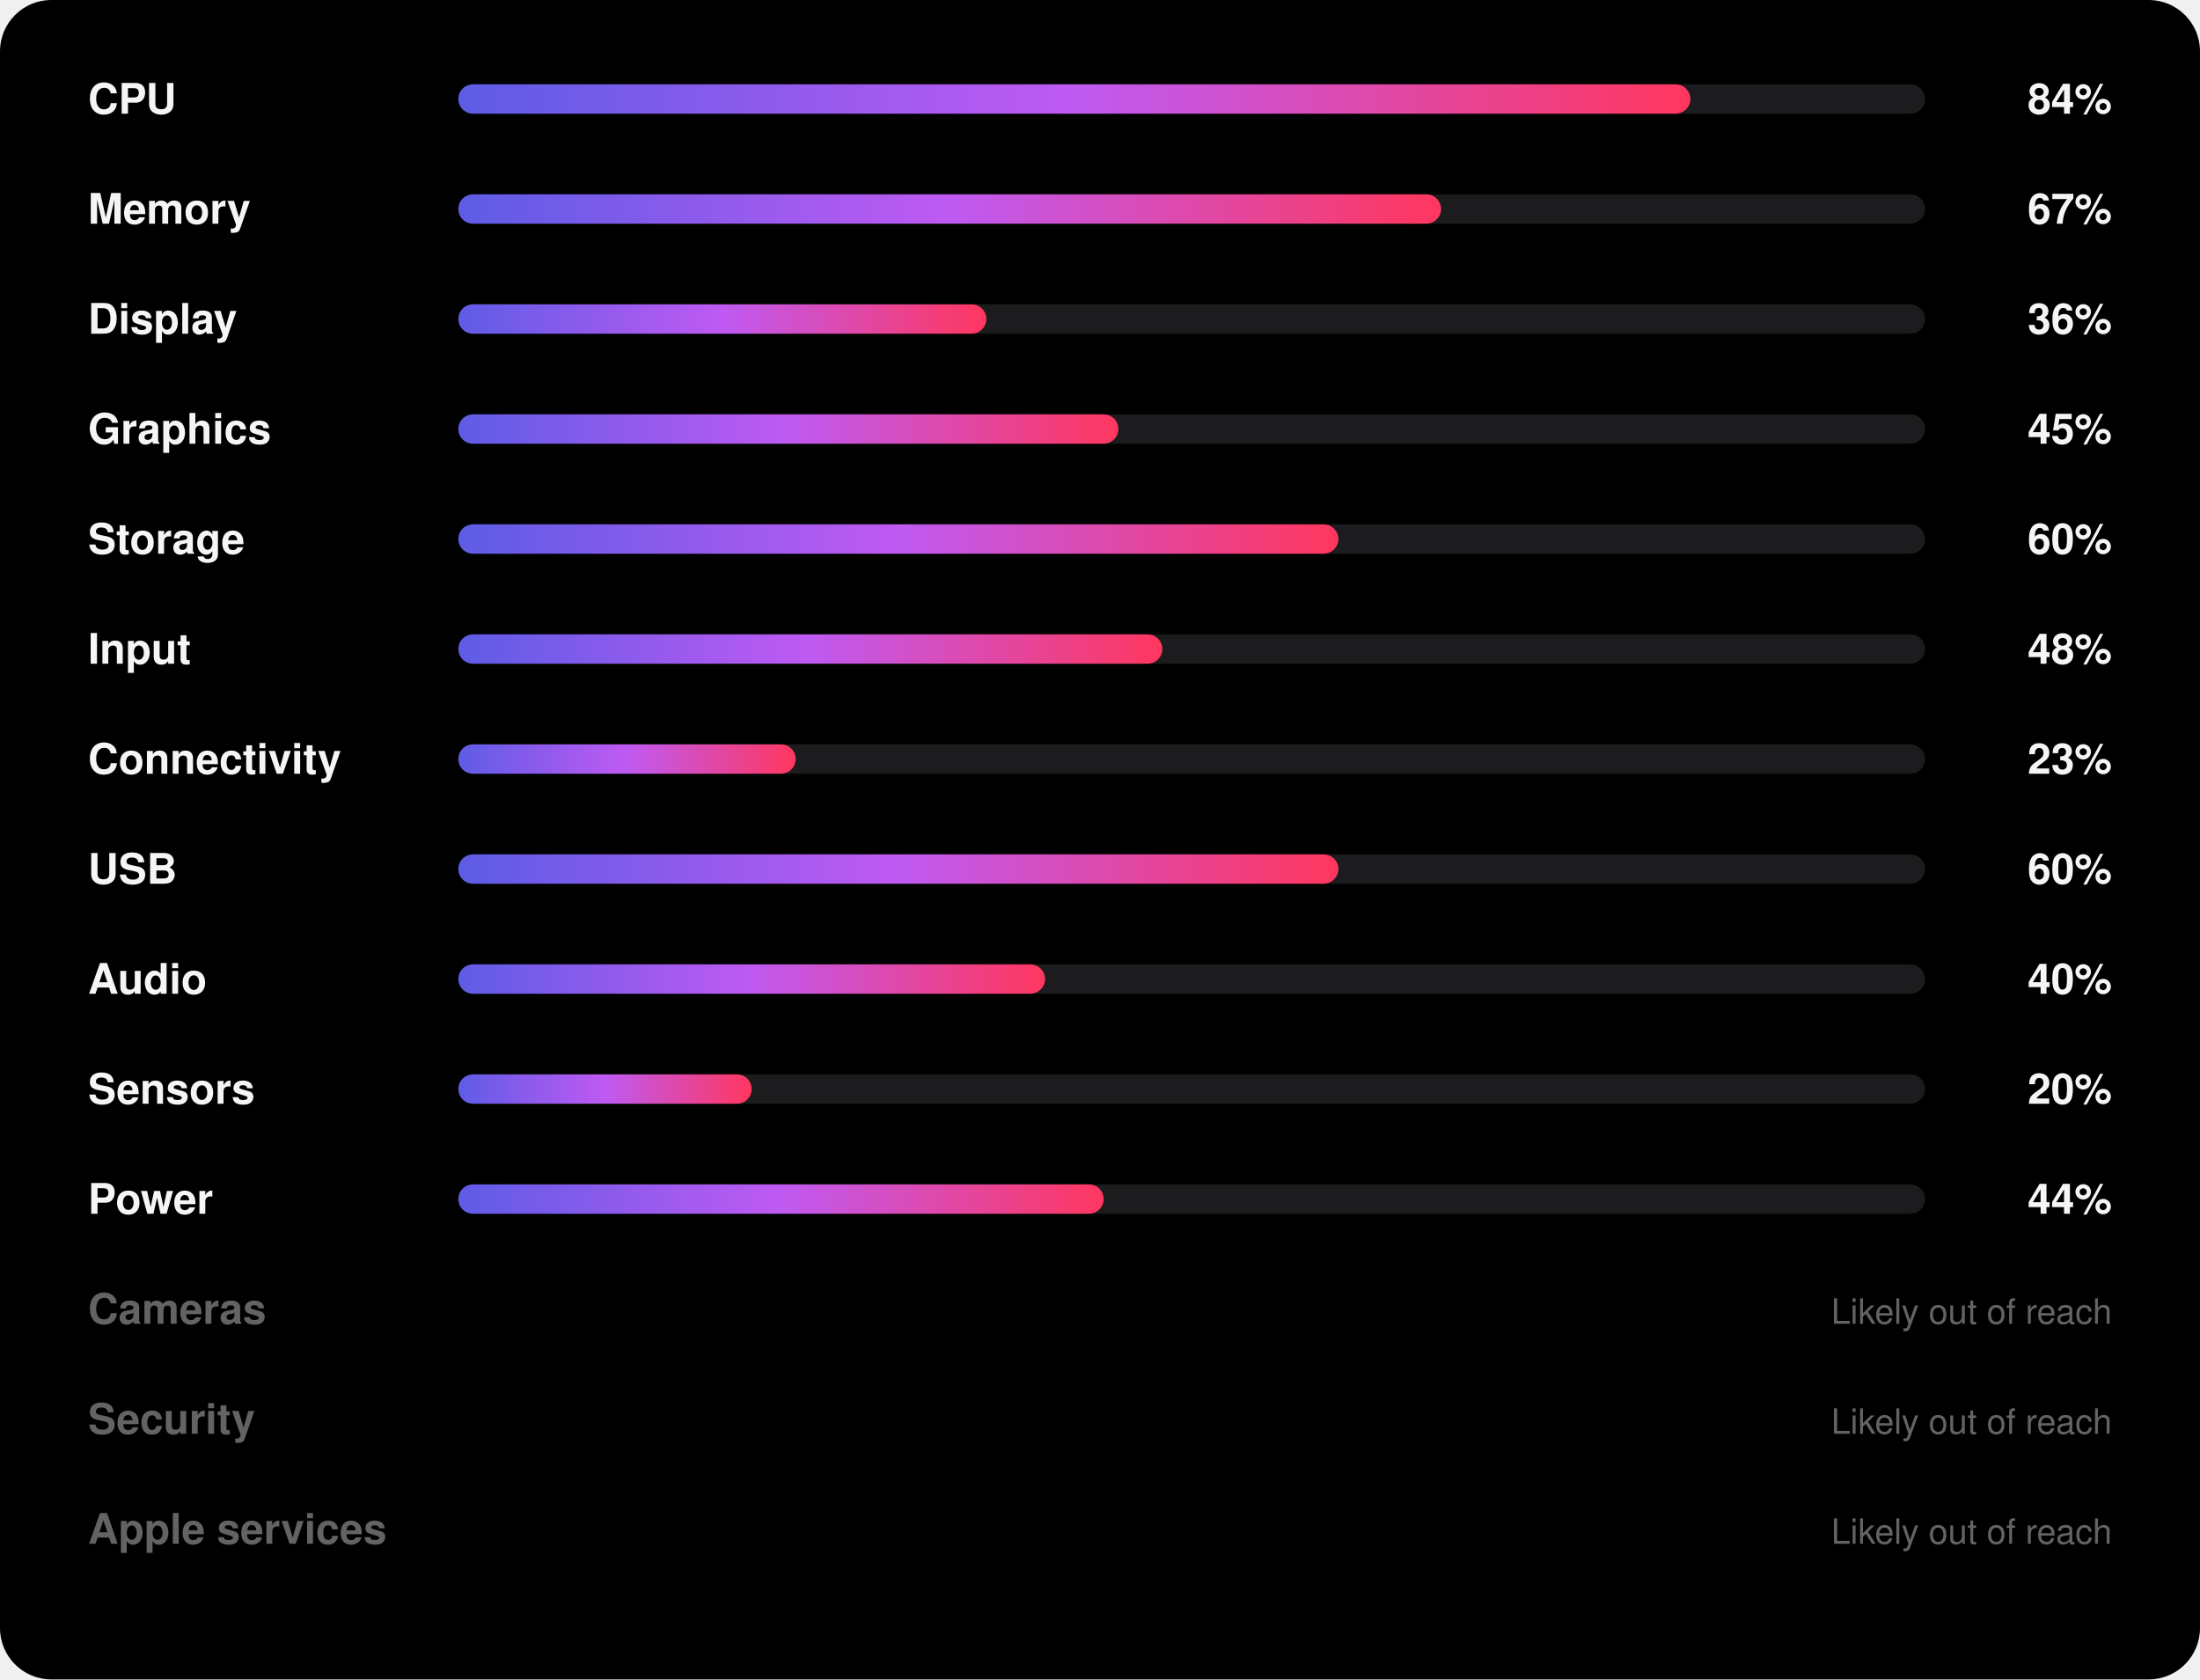
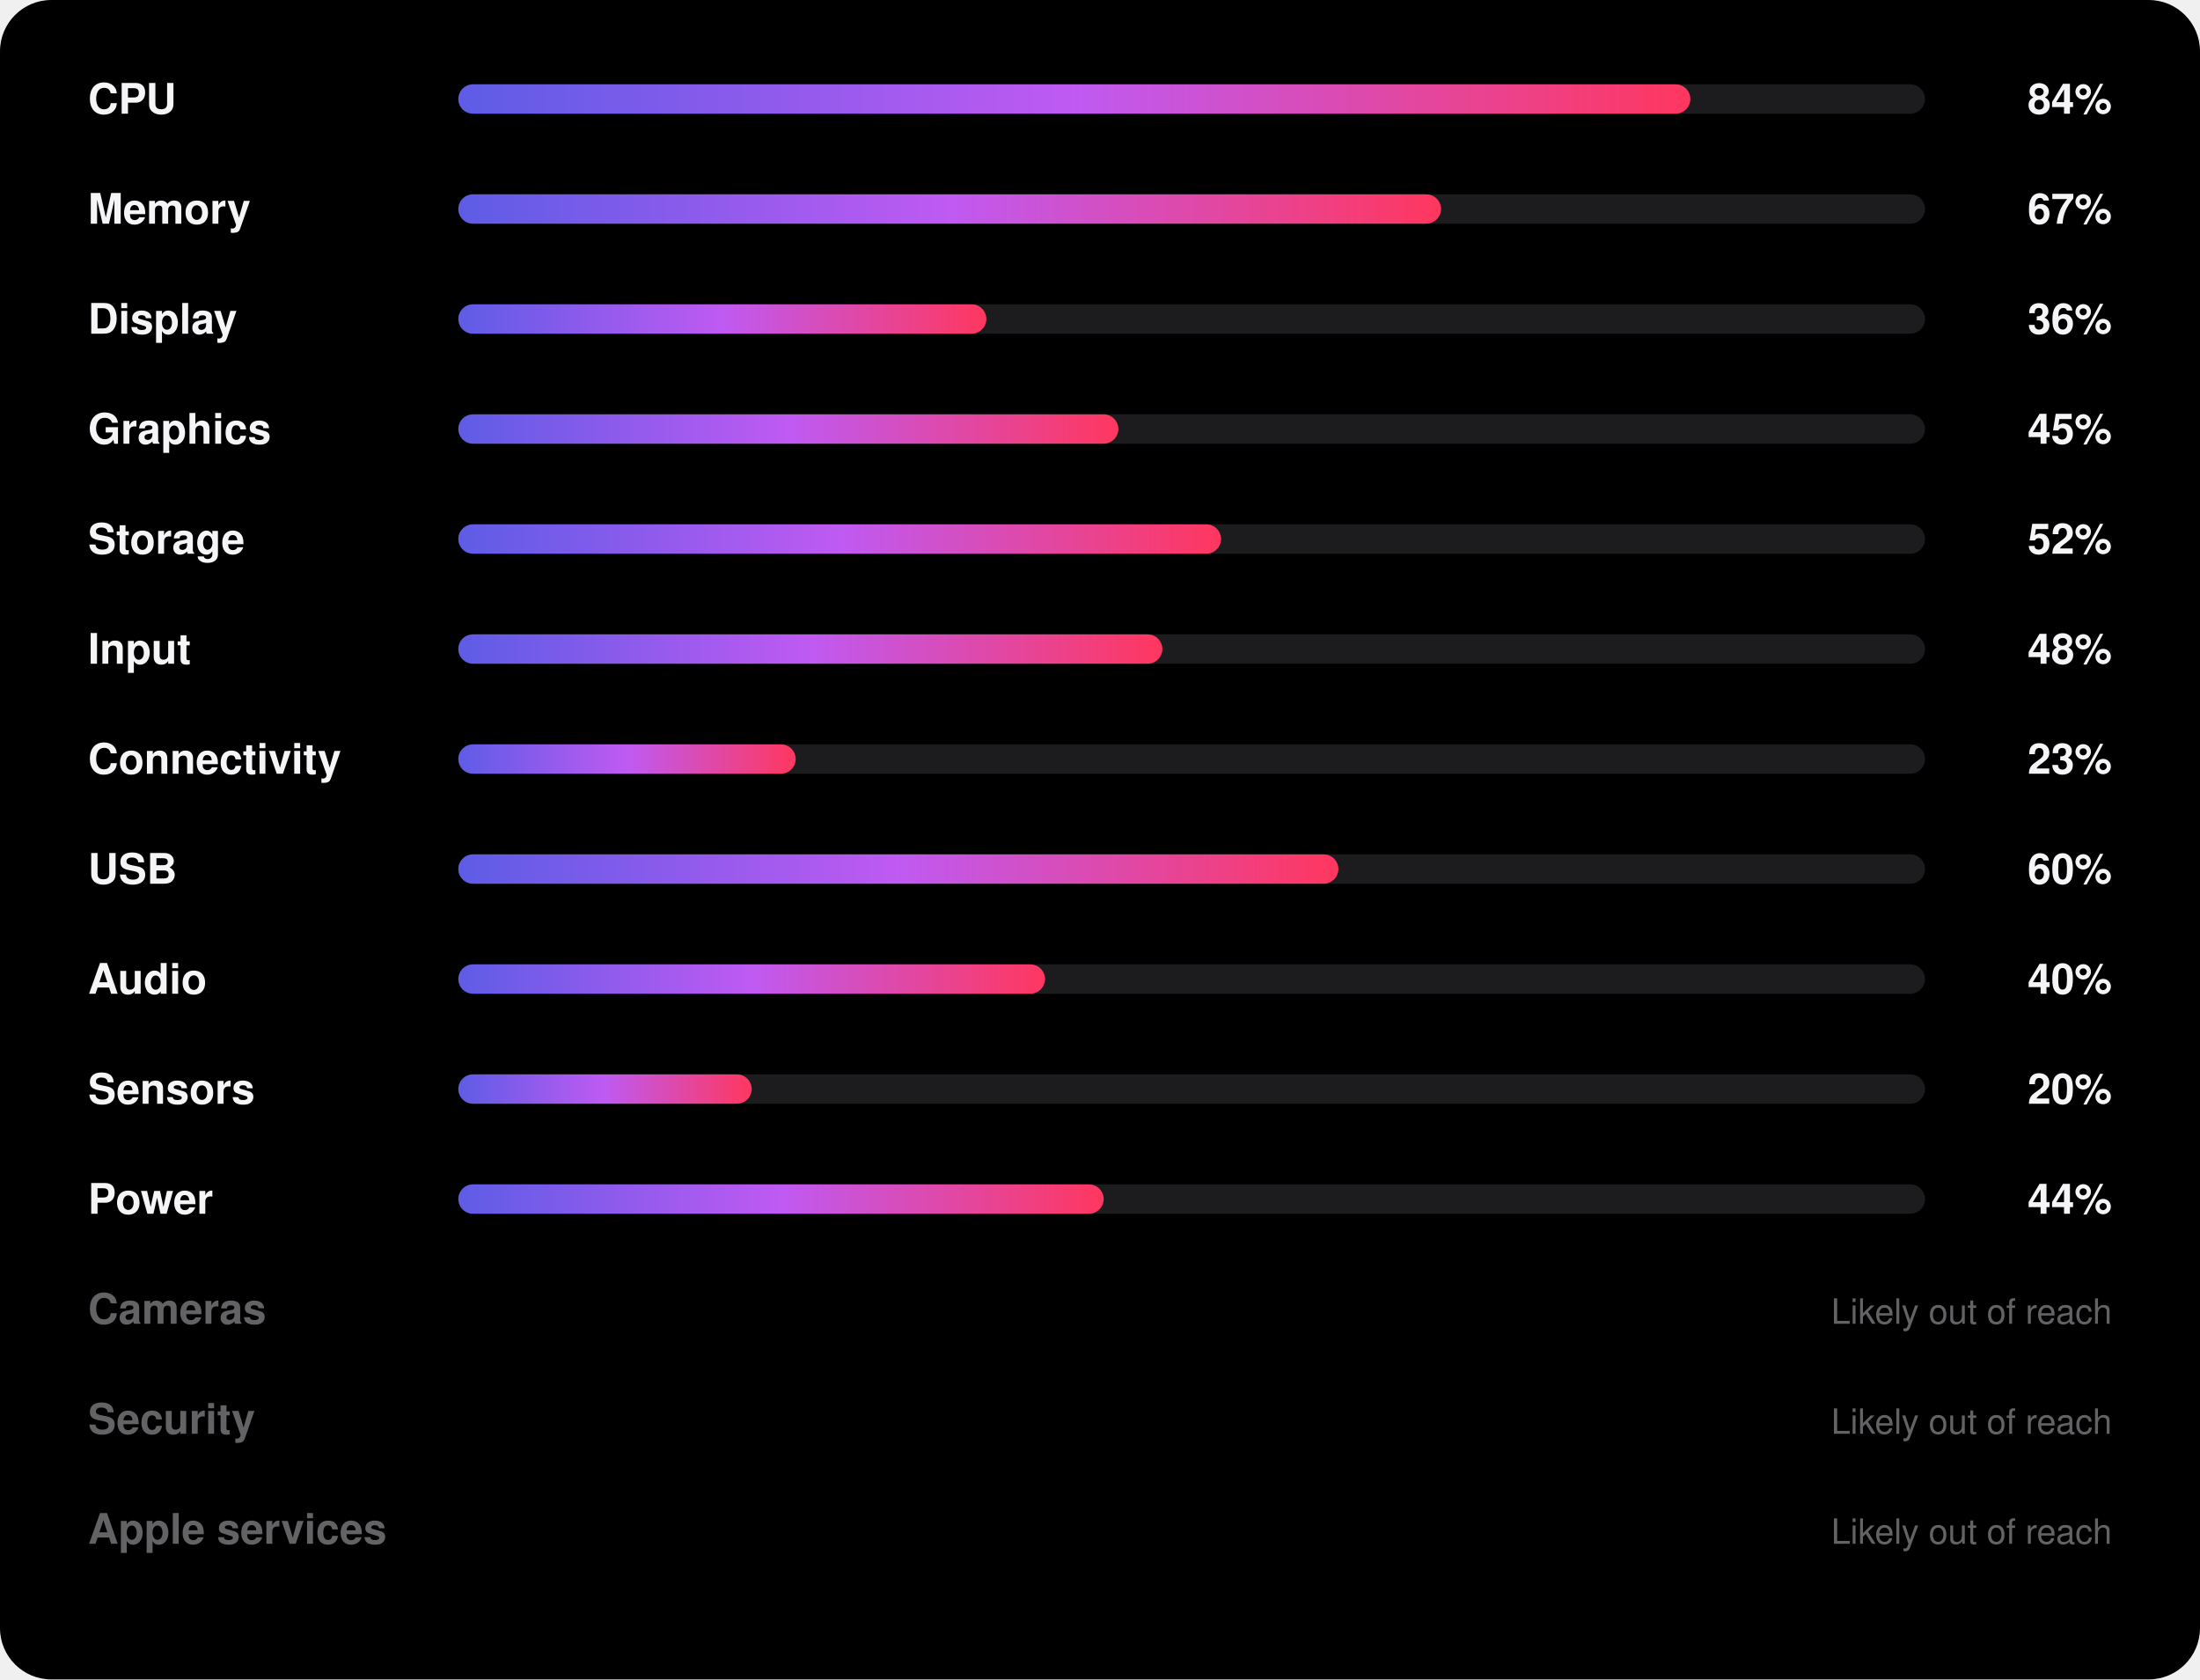
<svg xmlns="http://www.w3.org/2000/svg" viewBox="0 0 1200 916" role="img" aria-label="Progress by hardware block">
  <defs>
    <linearGradient id="g" x1="0" y1="0" x2="1" y2="0">
      <stop offset="0" stop-color="#5e5ce6" />
      <stop offset=".5" stop-color="#bf5af2" />
      <stop offset="1" stop-color="#ff375f" />
    </linearGradient>
  </defs>
  <rect width="1200" height="916" rx="28" fill="#000" />
  <text font-family="-apple-system,BlinkMacSystemFont,'SF Pro Display','Helvetica Neue',Helvetica,Arial,sans-serif" x="48" y="62" font-size="23" font-weight="600" fill="#f5f5f7">CPU</text>
  <rect x="250" y="46" width="800" height="16" rx="8" fill="#1c1c1e" />
  <clipPath id="c0">
    <rect x="250" y="46" width="672" height="16" rx="8" />
  </clipPath>
  <g clip-path="url(#c0)">
    <rect x="250" y="46" width="672" height="16" fill="url(#g)">
      <animate attributeName="width" values="0;0;672" keyTimes="0;0.000;1" calcMode="spline" keySplines="0 0 1 1;.2 .8 .2 1" dur="1.60s" fill="freeze" />
    </rect>
    <rect x="922" y="46" width="110" height="16" fill="#fff" opacity=".22">
      <animate attributeName="x" values="140;922" dur="3.2s" begin="1.60s" repeatCount="indefinite" />
    </rect>
  </g>
  <text font-family="-apple-system,BlinkMacSystemFont,'SF Pro Display','Helvetica Neue',Helvetica,Arial,sans-serif" x="1152" y="62" text-anchor="end" font-size="23" font-weight="600" fill="#f5f5f7">84%</text>
  <text font-family="-apple-system,BlinkMacSystemFont,'SF Pro Display','Helvetica Neue',Helvetica,Arial,sans-serif" x="48" y="122" font-size="23" font-weight="600" fill="#f5f5f7">Memory</text>
  <rect x="250" y="106" width="800" height="16" rx="8" fill="#1c1c1e" />
  <clipPath id="c1">
    <rect x="250" y="106" width="536" height="16" rx="8" />
  </clipPath>
  <g clip-path="url(#c1)">
    <rect x="250" y="106" width="536" height="16" fill="url(#g)">
      <animate attributeName="width" values="0;0;536" keyTimes="0;0.048;1" calcMode="spline" keySplines="0 0 1 1;.2 .8 .2 1" dur="1.68s" fill="freeze" />
    </rect>
    <rect x="786" y="106" width="110" height="16" fill="#fff" opacity=".22">
      <animate attributeName="x" values="140;786" dur="3.2s" begin="1.68s" repeatCount="indefinite" />
    </rect>
  </g>
  <text font-family="-apple-system,BlinkMacSystemFont,'SF Pro Display','Helvetica Neue',Helvetica,Arial,sans-serif" x="1152" y="122" text-anchor="end" font-size="23" font-weight="600" fill="#f5f5f7">67%</text>
  <text font-family="-apple-system,BlinkMacSystemFont,'SF Pro Display','Helvetica Neue',Helvetica,Arial,sans-serif" x="48" y="182" font-size="23" font-weight="600" fill="#f5f5f7">Display</text>
  <rect x="250" y="166" width="800" height="16" rx="8" fill="#1c1c1e" />
  <clipPath id="c2">
    <rect x="250" y="166" width="288" height="16" rx="8" />
  </clipPath>
  <g clip-path="url(#c2)">
    <rect x="250" y="166" width="288" height="16" fill="url(#g)">
      <animate attributeName="width" values="0;0;288" keyTimes="0;0.091;1" calcMode="spline" keySplines="0 0 1 1;.2 .8 .2 1" dur="1.76s" fill="freeze" />
    </rect>
    <rect x="538" y="166" width="110" height="16" fill="#fff" opacity=".22">
      <animate attributeName="x" values="140;538" dur="3.2s" begin="1.76s" repeatCount="indefinite" />
    </rect>
  </g>
  <text font-family="-apple-system,BlinkMacSystemFont,'SF Pro Display','Helvetica Neue',Helvetica,Arial,sans-serif" x="1152" y="182" text-anchor="end" font-size="23" font-weight="600" fill="#f5f5f7">36%</text>
  <text font-family="-apple-system,BlinkMacSystemFont,'SF Pro Display','Helvetica Neue',Helvetica,Arial,sans-serif" x="48" y="242" font-size="23" font-weight="600" fill="#f5f5f7">Graphics</text>
  <rect x="250" y="226" width="800" height="16" rx="8" fill="#1c1c1e" />
  <clipPath id="c3">
    <rect x="250" y="226" width="360" height="16" rx="8" />
  </clipPath>
  <g clip-path="url(#c3)">
    <rect x="250" y="226" width="360" height="16" fill="url(#g)">
      <animate attributeName="width" values="0;0;360" keyTimes="0;0.130;1" calcMode="spline" keySplines="0 0 1 1;.2 .8 .2 1" dur="1.84s" fill="freeze" />
    </rect>
    <rect x="610" y="226" width="110" height="16" fill="#fff" opacity=".22">
      <animate attributeName="x" values="140;610" dur="3.2s" begin="1.84s" repeatCount="indefinite" />
    </rect>
  </g>
  <text font-family="-apple-system,BlinkMacSystemFont,'SF Pro Display','Helvetica Neue',Helvetica,Arial,sans-serif" x="1152" y="242" text-anchor="end" font-size="23" font-weight="600" fill="#f5f5f7">45%</text>
  <text font-family="-apple-system,BlinkMacSystemFont,'SF Pro Display','Helvetica Neue',Helvetica,Arial,sans-serif" x="48" y="302" font-size="23" font-weight="600" fill="#f5f5f7">Storage</text>
  <rect x="250" y="286" width="800" height="16" rx="8" fill="#1c1c1e" />
  <clipPath id="c4">
-     <rect x="250" y="286" width="480" height="16" rx="8" />
+     <rect x="250" y="286" width="416" height="16" rx="8" />
  </clipPath>
  <g clip-path="url(#c4)">
-     <rect x="250" y="286" width="480" height="16" fill="url(#g)">
-       <animate attributeName="width" values="0;0;480" keyTimes="0;0.167;1" calcMode="spline" keySplines="0 0 1 1;.2 .8 .2 1" dur="1.92s" fill="freeze" />
+     <rect x="250" y="286" width="416" height="16" fill="url(#g)">
+       <animate attributeName="width" values="0;0;416" keyTimes="0;0.167;1" calcMode="spline" keySplines="0 0 1 1;.2 .8 .2 1" dur="1.92s" fill="freeze" />
    </rect>
-     <rect x="730" y="286" width="110" height="16" fill="#fff" opacity=".22">
-       <animate attributeName="x" values="140;730" dur="3.2s" begin="1.92s" repeatCount="indefinite" />
+     <rect x="666" y="286" width="110" height="16" fill="#fff" opacity=".22">
+       <animate attributeName="x" values="140;666" dur="3.2s" begin="1.92s" repeatCount="indefinite" />
    </rect>
  </g>
-   <text font-family="-apple-system,BlinkMacSystemFont,'SF Pro Display','Helvetica Neue',Helvetica,Arial,sans-serif" x="1152" y="302" text-anchor="end" font-size="23" font-weight="600" fill="#f5f5f7">60%</text>
+   <text font-family="-apple-system,BlinkMacSystemFont,'SF Pro Display','Helvetica Neue',Helvetica,Arial,sans-serif" x="1152" y="302" text-anchor="end" font-size="23" font-weight="600" fill="#f5f5f7">52%</text>
  <text font-family="-apple-system,BlinkMacSystemFont,'SF Pro Display','Helvetica Neue',Helvetica,Arial,sans-serif" x="48" y="362" font-size="23" font-weight="600" fill="#f5f5f7">Input</text>
  <rect x="250" y="346" width="800" height="16" rx="8" fill="#1c1c1e" />
  <clipPath id="c5">
    <rect x="250" y="346" width="384" height="16" rx="8" />
  </clipPath>
  <g clip-path="url(#c5)">
    <rect x="250" y="346" width="384" height="16" fill="url(#g)">
      <animate attributeName="width" values="0;0;384" keyTimes="0;0.200;1" calcMode="spline" keySplines="0 0 1 1;.2 .8 .2 1" dur="2.00s" fill="freeze" />
    </rect>
    <rect x="634" y="346" width="110" height="16" fill="#fff" opacity=".22">
      <animate attributeName="x" values="140;634" dur="3.2s" begin="2.00s" repeatCount="indefinite" />
    </rect>
  </g>
  <text font-family="-apple-system,BlinkMacSystemFont,'SF Pro Display','Helvetica Neue',Helvetica,Arial,sans-serif" x="1152" y="362" text-anchor="end" font-size="23" font-weight="600" fill="#f5f5f7">48%</text>
  <text font-family="-apple-system,BlinkMacSystemFont,'SF Pro Display','Helvetica Neue',Helvetica,Arial,sans-serif" x="48" y="422" font-size="23" font-weight="600" fill="#f5f5f7">Connectivity</text>
  <rect x="250" y="406" width="800" height="16" rx="8" fill="#1c1c1e" />
  <clipPath id="c6">
    <rect x="250" y="406" width="184" height="16" rx="8" />
  </clipPath>
  <g clip-path="url(#c6)">
    <rect x="250" y="406" width="184" height="16" fill="url(#g)">
      <animate attributeName="width" values="0;0;184" keyTimes="0;0.231;1" calcMode="spline" keySplines="0 0 1 1;.2 .8 .2 1" dur="2.08s" fill="freeze" />
    </rect>
    <rect x="434" y="406" width="110" height="16" fill="#fff" opacity=".22">
      <animate attributeName="x" values="140;434" dur="3.2s" begin="2.08s" repeatCount="indefinite" />
    </rect>
  </g>
  <text font-family="-apple-system,BlinkMacSystemFont,'SF Pro Display','Helvetica Neue',Helvetica,Arial,sans-serif" x="1152" y="422" text-anchor="end" font-size="23" font-weight="600" fill="#f5f5f7">23%</text>
  <text font-family="-apple-system,BlinkMacSystemFont,'SF Pro Display','Helvetica Neue',Helvetica,Arial,sans-serif" x="48" y="482" font-size="23" font-weight="600" fill="#f5f5f7">USB</text>
  <rect x="250" y="466" width="800" height="16" rx="8" fill="#1c1c1e" />
  <clipPath id="c7">
    <rect x="250" y="466" width="480" height="16" rx="8" />
  </clipPath>
  <g clip-path="url(#c7)">
    <rect x="250" y="466" width="480" height="16" fill="url(#g)">
      <animate attributeName="width" values="0;0;480" keyTimes="0;0.259;1" calcMode="spline" keySplines="0 0 1 1;.2 .8 .2 1" dur="2.16s" fill="freeze" />
    </rect>
    <rect x="730" y="466" width="110" height="16" fill="#fff" opacity=".22">
      <animate attributeName="x" values="140;730" dur="3.2s" begin="2.16s" repeatCount="indefinite" />
    </rect>
  </g>
  <text font-family="-apple-system,BlinkMacSystemFont,'SF Pro Display','Helvetica Neue',Helvetica,Arial,sans-serif" x="1152" y="482" text-anchor="end" font-size="23" font-weight="600" fill="#f5f5f7">60%</text>
  <text font-family="-apple-system,BlinkMacSystemFont,'SF Pro Display','Helvetica Neue',Helvetica,Arial,sans-serif" x="48" y="542" font-size="23" font-weight="600" fill="#f5f5f7">Audio</text>
  <rect x="250" y="526" width="800" height="16" rx="8" fill="#1c1c1e" />
  <clipPath id="c8">
    <rect x="250" y="526" width="320" height="16" rx="8" />
  </clipPath>
  <g clip-path="url(#c8)">
    <rect x="250" y="526" width="320" height="16" fill="url(#g)">
      <animate attributeName="width" values="0;0;320" keyTimes="0;0.286;1" calcMode="spline" keySplines="0 0 1 1;.2 .8 .2 1" dur="2.24s" fill="freeze" />
    </rect>
    <rect x="570" y="526" width="110" height="16" fill="#fff" opacity=".22">
      <animate attributeName="x" values="140;570" dur="3.2s" begin="2.24s" repeatCount="indefinite" />
    </rect>
  </g>
  <text font-family="-apple-system,BlinkMacSystemFont,'SF Pro Display','Helvetica Neue',Helvetica,Arial,sans-serif" x="1152" y="542" text-anchor="end" font-size="23" font-weight="600" fill="#f5f5f7">40%</text>
  <text font-family="-apple-system,BlinkMacSystemFont,'SF Pro Display','Helvetica Neue',Helvetica,Arial,sans-serif" x="48" y="602" font-size="23" font-weight="600" fill="#f5f5f7">Sensors</text>
  <rect x="250" y="586" width="800" height="16" rx="8" fill="#1c1c1e" />
  <clipPath id="c9">
    <rect x="250" y="586" width="160" height="16" rx="8" />
  </clipPath>
  <g clip-path="url(#c9)">
    <rect x="250" y="586" width="160" height="16" fill="url(#g)">
      <animate attributeName="width" values="0;0;160" keyTimes="0;0.310;1" calcMode="spline" keySplines="0 0 1 1;.2 .8 .2 1" dur="2.32s" fill="freeze" />
    </rect>
    <rect x="410" y="586" width="110" height="16" fill="#fff" opacity=".22">
      <animate attributeName="x" values="140;410" dur="3.2s" begin="2.32s" repeatCount="indefinite" />
    </rect>
  </g>
  <text font-family="-apple-system,BlinkMacSystemFont,'SF Pro Display','Helvetica Neue',Helvetica,Arial,sans-serif" x="1152" y="602" text-anchor="end" font-size="23" font-weight="600" fill="#f5f5f7">20%</text>
  <text font-family="-apple-system,BlinkMacSystemFont,'SF Pro Display','Helvetica Neue',Helvetica,Arial,sans-serif" x="48" y="662" font-size="23" font-weight="600" fill="#f5f5f7">Power</text>
  <rect x="250" y="646" width="800" height="16" rx="8" fill="#1c1c1e" />
  <clipPath id="c10">
    <rect x="250" y="646" width="352" height="16" rx="8" />
  </clipPath>
  <g clip-path="url(#c10)">
    <rect x="250" y="646" width="352" height="16" fill="url(#g)">
      <animate attributeName="width" values="0;0;352" keyTimes="0;0.333;1" calcMode="spline" keySplines="0 0 1 1;.2 .8 .2 1" dur="2.40s" fill="freeze" />
    </rect>
    <rect x="602" y="646" width="110" height="16" fill="#fff" opacity=".22">
      <animate attributeName="x" values="140;602" dur="3.2s" begin="2.40s" repeatCount="indefinite" />
    </rect>
  </g>
  <text font-family="-apple-system,BlinkMacSystemFont,'SF Pro Display','Helvetica Neue',Helvetica,Arial,sans-serif" x="1152" y="662" text-anchor="end" font-size="23" font-weight="600" fill="#f5f5f7">44%</text>
  <text font-family="-apple-system,BlinkMacSystemFont,'SF Pro Display','Helvetica Neue',Helvetica,Arial,sans-serif" x="48" y="722" font-size="23" font-weight="600" fill="#636366">Cameras</text>
  <text font-family="-apple-system,BlinkMacSystemFont,'SF Pro Display','Helvetica Neue',Helvetica,Arial,sans-serif" x="1152" y="722" text-anchor="end" font-size="19" fill="#636366">Likely out of reach</text>
  <text font-family="-apple-system,BlinkMacSystemFont,'SF Pro Display','Helvetica Neue',Helvetica,Arial,sans-serif" x="48" y="782" font-size="23" font-weight="600" fill="#636366">Security</text>
  <text font-family="-apple-system,BlinkMacSystemFont,'SF Pro Display','Helvetica Neue',Helvetica,Arial,sans-serif" x="1152" y="782" text-anchor="end" font-size="19" fill="#636366">Likely out of reach</text>
  <text font-family="-apple-system,BlinkMacSystemFont,'SF Pro Display','Helvetica Neue',Helvetica,Arial,sans-serif" x="48" y="842" font-size="23" font-weight="600" fill="#636366">Apple services</text>
  <text font-family="-apple-system,BlinkMacSystemFont,'SF Pro Display','Helvetica Neue',Helvetica,Arial,sans-serif" x="1152" y="842" text-anchor="end" font-size="19" fill="#636366">Likely out of reach</text>
</svg>
